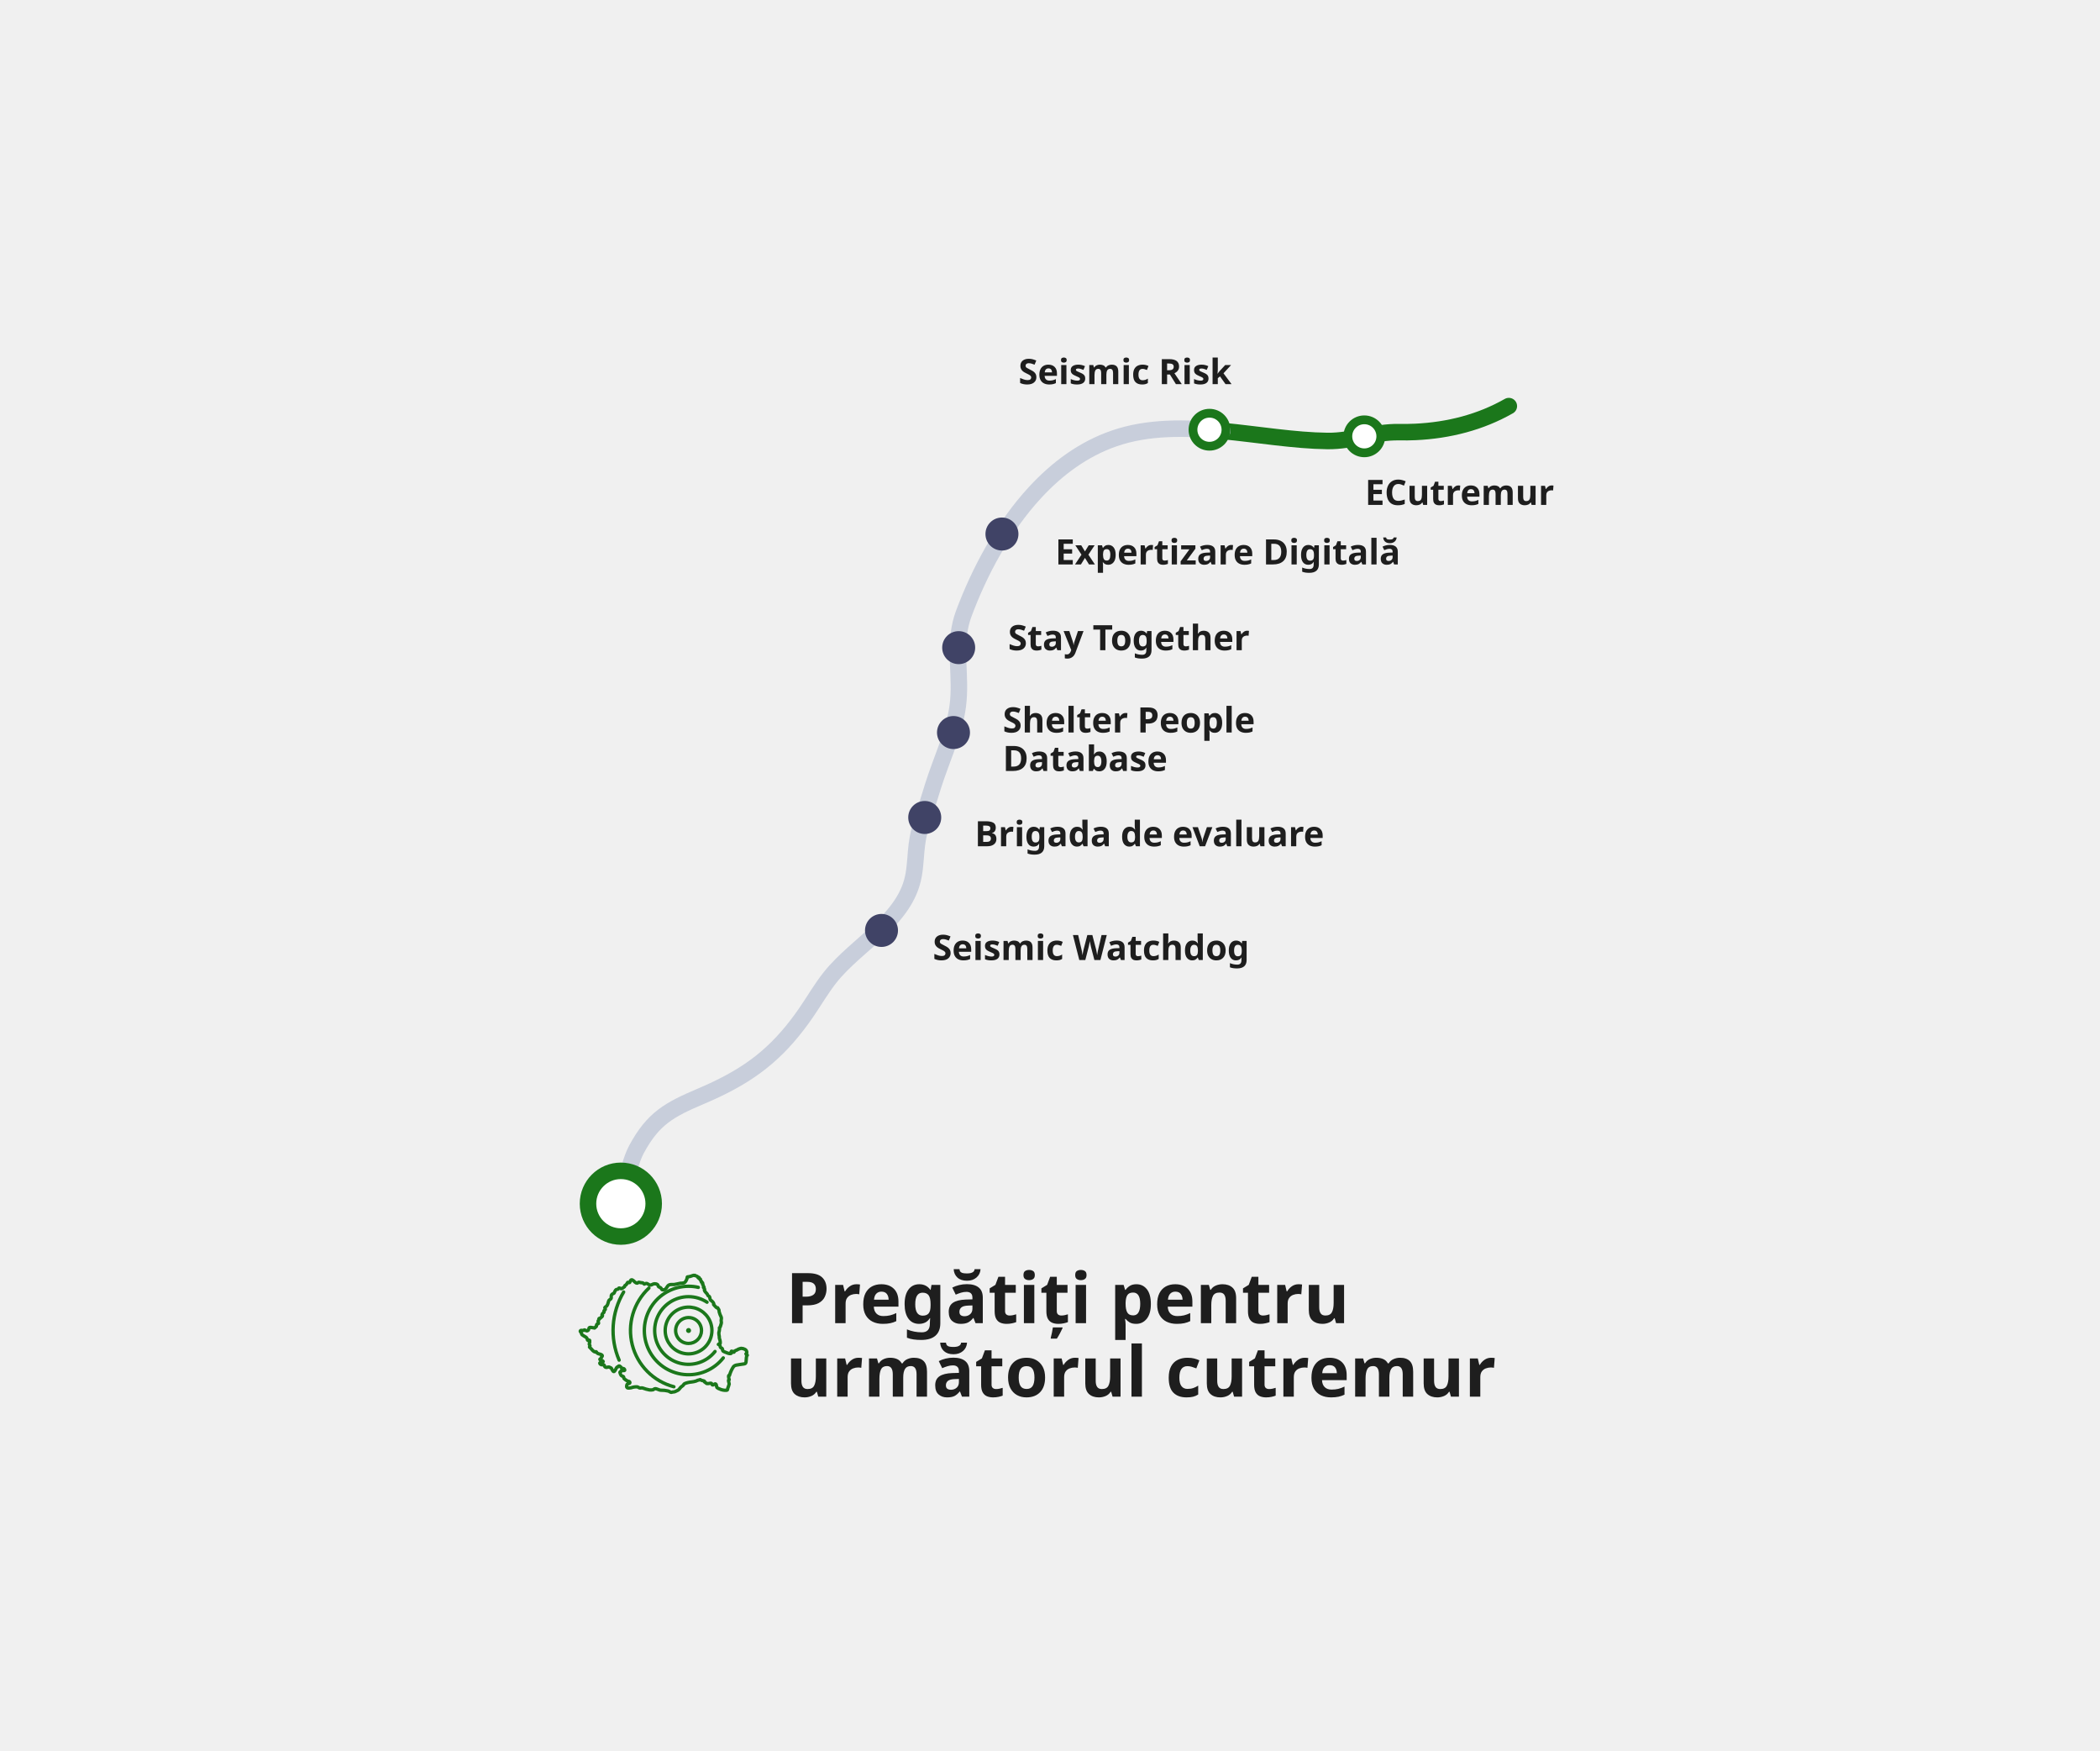
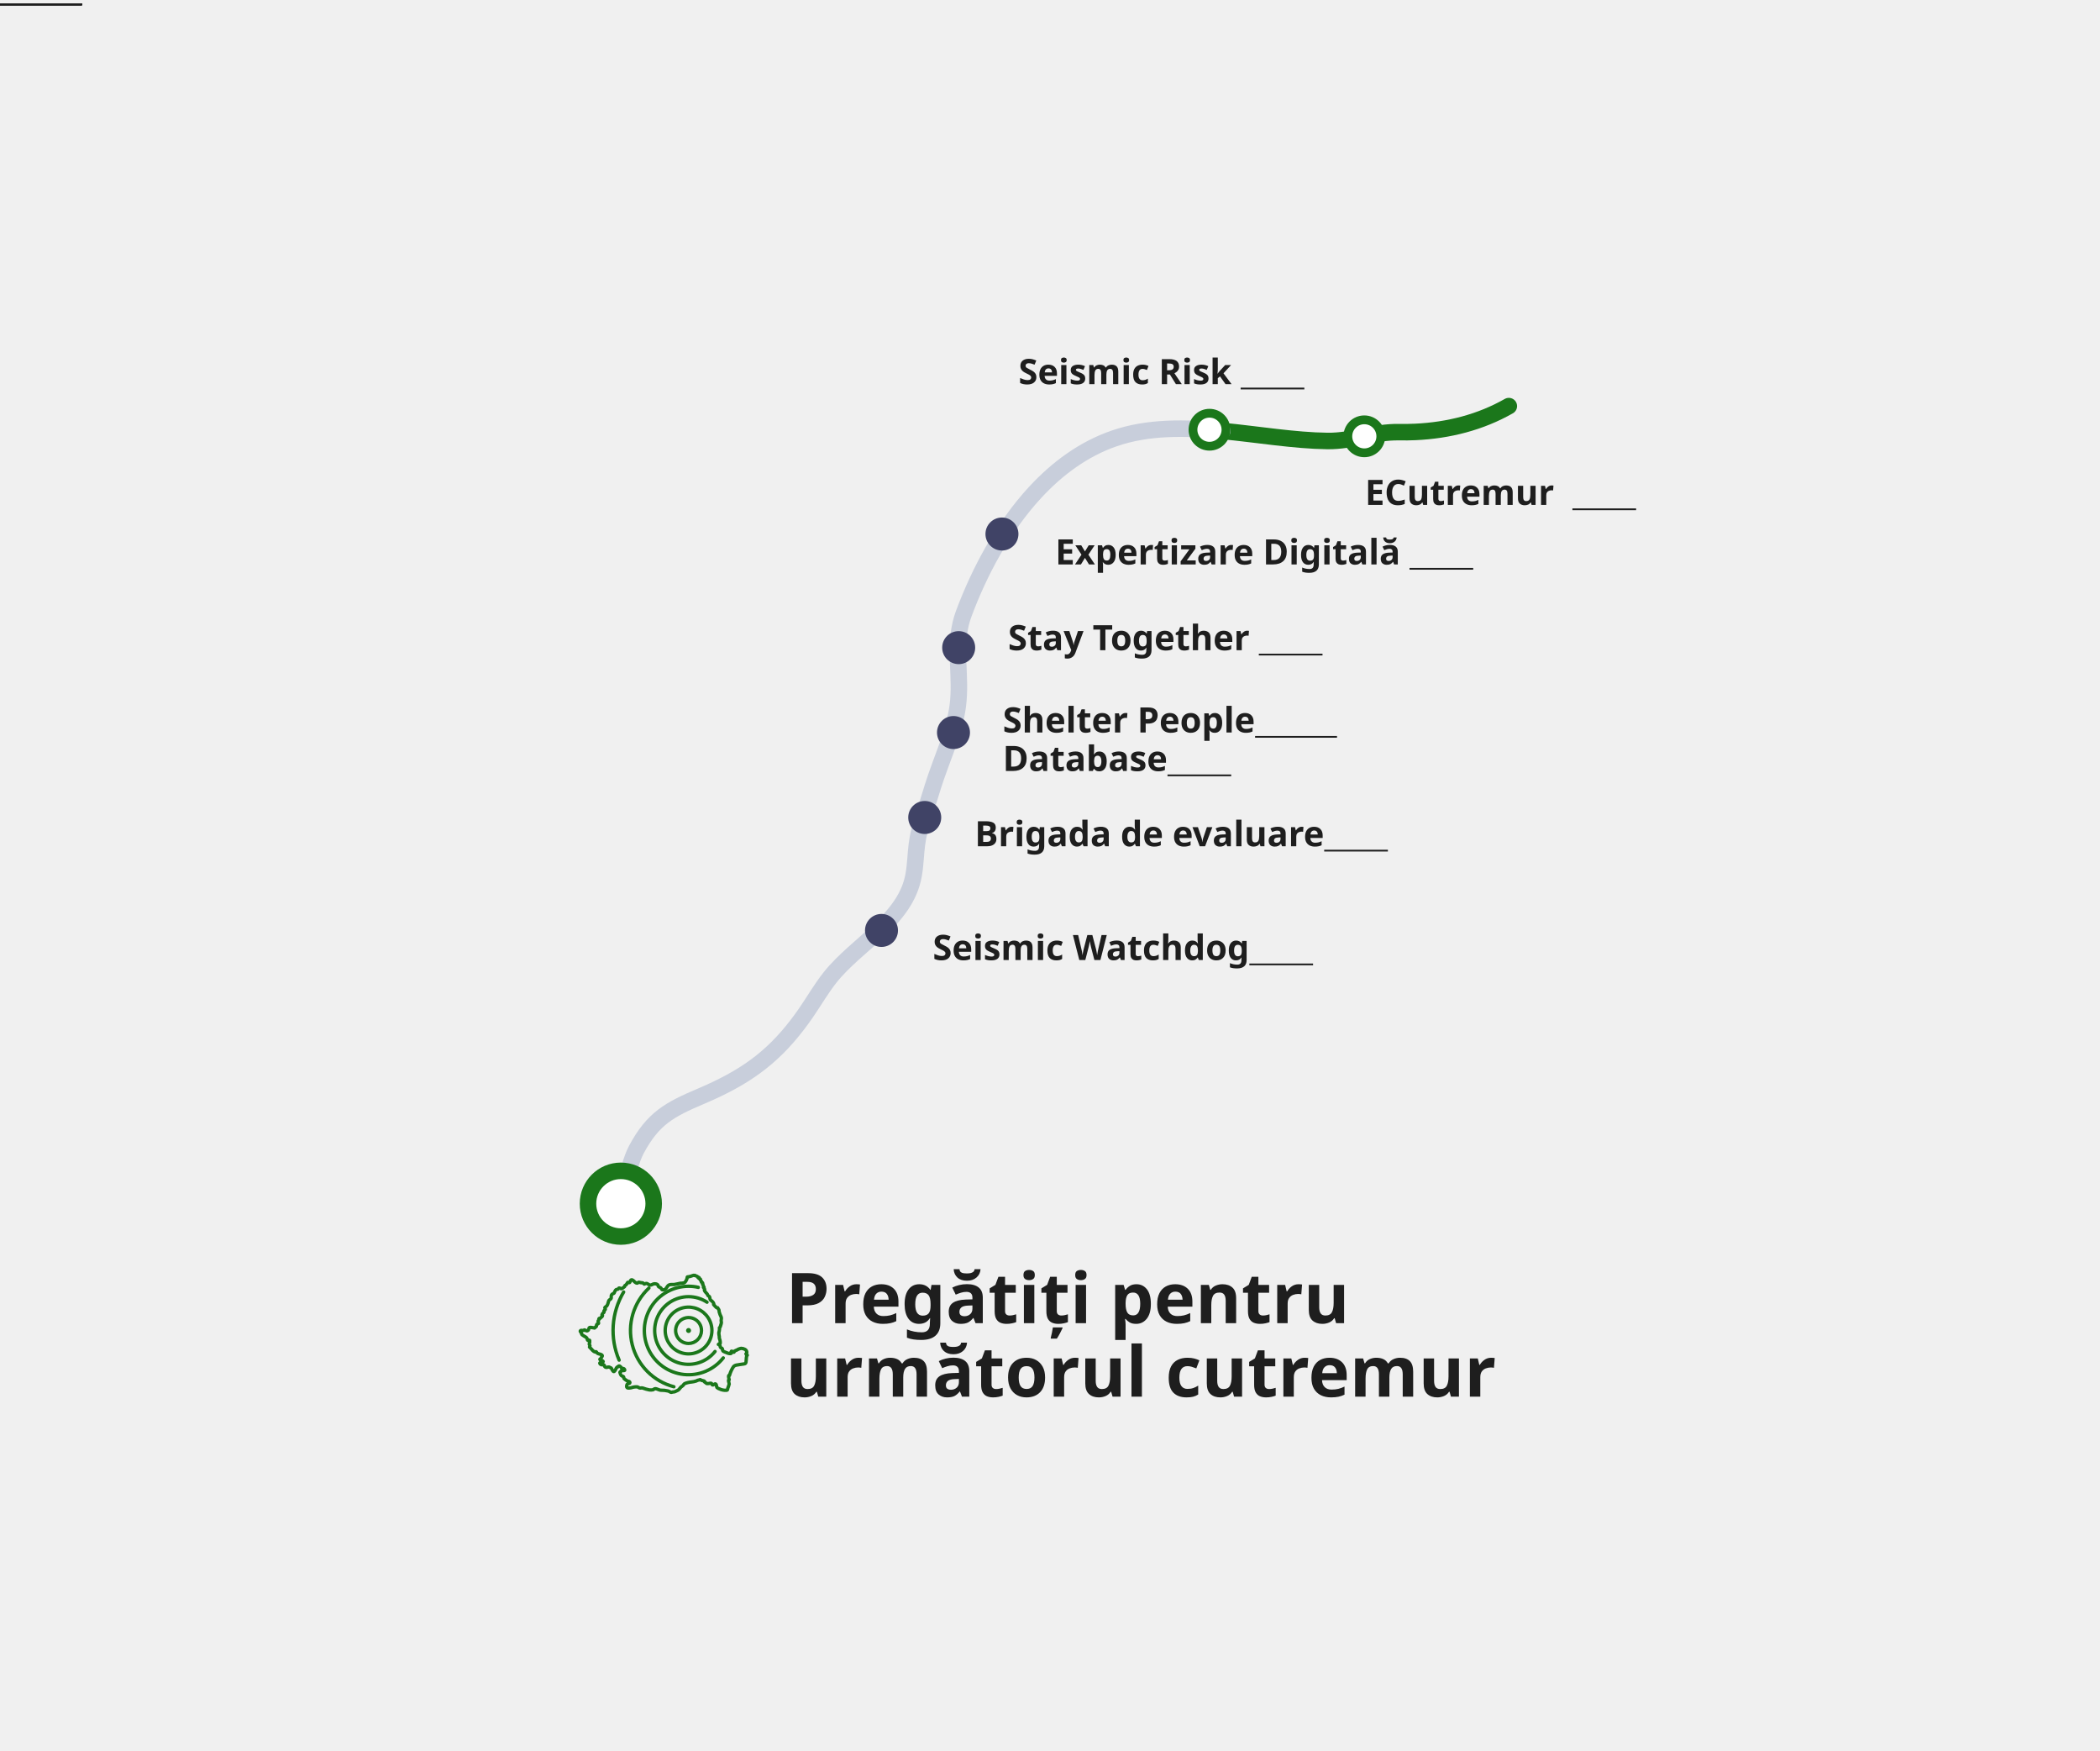
<svg xmlns="http://www.w3.org/2000/svg" width="1200" height="1000" viewBox="0 0 1200 1000" fill="none">
  <g id="segment-environment-02-pregatiti-pentru-urmatorul-cutremur">
    <g id="Group 1171">
      <g id="Group 1119">
        <path id="Vector" d="M862.188 232C846.105 241.172 827.861 245.872 808.863 246.751C805.797 246.902 802.731 246.927 799.641 246.877C784.764 246.625 773.154 252.104 758.554 251.928C739.556 251.702 719 248.183 698.494 246.198" stroke="#1B771B" stroke-width="9.428" stroke-miterlimit="10" stroke-linecap="round" stroke-linejoin="round" />
        <path id="Vector_2" d="M698.468 246.199C677.234 244.163 656.024 243.761 636.65 250.471C619.159 256.502 604.132 267.609 591.467 281.33C573.022 301.308 559.552 326.864 550.707 350.587C544.977 365.941 548.571 381.22 547.842 397.026C547.741 399.137 547.565 401.273 547.289 403.409C545.153 419.291 537.79 434.193 533.116 449.195C530.502 457.588 527.914 465.755 525.552 474.224C523.944 479.979 523.592 485.306 523.165 490.709C522.913 493.699 522.662 496.69 522.109 499.781C517.686 525.539 489.742 539.033 474.413 558.282C469.312 564.69 465.266 571.802 460.617 578.537C459.009 580.874 457.401 583.085 455.767 585.221C440.664 604.998 424.858 615.929 400.608 626.233C382.515 633.922 373.217 638.898 363.668 656.69C357.787 667.671 355.149 691.217 352.561 699.711" stroke="#C8CEDB" stroke-width="9.428" stroke-miterlimit="10" stroke-linecap="round" stroke-linejoin="round" />
        <path id="Vector_3" d="M354.772 706.421C365.139 706.421 373.544 698.016 373.544 687.649C373.544 677.282 365.139 668.877 354.772 668.877C344.404 668.877 336 677.282 336 687.649C336 698.016 344.404 706.421 354.772 706.421Z" fill="white" stroke="#1B771B" stroke-width="9.428" stroke-miterlimit="10" stroke-linecap="round" stroke-linejoin="round" />
        <path id="Vector_4" d="M503.715 540.968C508.919 540.968 513.138 536.749 513.138 531.545C513.138 526.34 508.919 522.121 503.715 522.121C498.51 522.121 494.291 526.34 494.291 531.545C494.291 536.749 498.51 540.968 503.715 540.968Z" fill="#404366" />
        <path id="Vector_5" d="M528.417 476.435C533.621 476.435 537.84 472.216 537.84 467.011C537.84 461.807 533.621 457.588 528.417 457.588C523.212 457.588 518.993 461.807 518.993 467.011C518.993 472.216 523.212 476.435 528.417 476.435Z" fill="#404366" />
        <path id="Vector_6" d="M544.851 427.911C550.056 427.911 554.275 423.692 554.275 418.487C554.275 413.283 550.056 409.063 544.851 409.063C539.647 409.063 535.428 413.283 535.428 418.487C535.428 423.692 539.647 427.911 544.851 427.911Z" fill="#404366" />
        <path id="Vector_7" d="M547.818 379.411C553.023 379.411 557.242 375.192 557.242 369.988C557.242 364.783 553.023 360.564 547.818 360.564C542.614 360.564 538.395 364.783 538.395 369.988C538.395 375.192 542.614 379.411 547.818 379.411Z" fill="#404366" />
        <path id="Vector_8" d="M572.545 314.5C577.749 314.5 581.968 310.281 581.968 305.077C581.968 299.872 577.749 295.653 572.545 295.653C567.34 295.653 563.121 299.872 563.121 305.077C563.121 310.281 567.34 314.5 572.545 314.5Z" fill="#404366" />
        <path id="Vector_9" d="M691.131 254.919C696.335 254.919 700.554 250.699 700.554 245.495C700.554 240.291 696.335 236.071 691.131 236.071C685.926 236.071 681.707 240.291 681.707 245.495C681.707 250.699 685.926 254.919 691.131 254.919Z" fill="white" stroke="#1B771B" stroke-width="5.026" stroke-miterlimit="10" stroke-linecap="round" stroke-linejoin="round" />
        <path id="Vector_10" d="M779.611 258.687C784.816 258.687 789.035 254.468 789.035 249.264C789.035 244.059 784.816 239.84 779.611 239.84C774.407 239.84 770.188 244.059 770.188 249.264C770.188 254.468 774.407 258.687 779.611 258.687Z" fill="white" stroke="#1B771B" stroke-width="5.026" stroke-miterlimit="10" stroke-linecap="round" stroke-linejoin="round" />
      </g>
-       <text class="btn-project" cursor="pointer" projectid="1" id="ECutremur" fill="#1E1E1E" xml:space="preserve" style="white-space: pre" font-family="Titillium Web" font-size="20" font-weight="600" letter-spacing="0px">
+       <text class="btn-project" text-decoration="underline" cursor="pointer" projectid="1" id="ECutremur" fill="#1E1E1E" xml:space="preserve" style="white-space: pre" font-family="Titillium Web" font-size="20" font-weight="600" letter-spacing="0px">
        <tspan x="780" y="288.45">ECutremur  </tspan>
      </text>
-       <text class="btn-project" cursor="pointer" projectid="2" id="Seismic Risk" fill="#1E1E1E" xml:space="preserve" style="white-space: pre" font-family="Titillium Web" font-size="20" font-weight="600" letter-spacing="0px">
+       <text class="btn-project" text-decoration="underline" cursor="pointer" projectid="2" id="Seismic Risk" fill="#1E1E1E" xml:space="preserve" style="white-space: pre" font-family="Titillium Web" font-size="20" font-weight="600" letter-spacing="0px">
        <tspan x="582" y="219.45">Seismic Risk</tspan>
      </text>
-       <text class="btn-project" cursor="pointer" projectid="3" id="Expertizare DigitalÄ" fill="#1E1E1E" xml:space="preserve" style="white-space: pre" font-family="Titillium Web" font-size="20" font-weight="600" letter-spacing="0px">
+       <text class="btn-project" text-decoration="underline" cursor="pointer" projectid="3" id="Expertizare DigitalÄ" fill="#1E1E1E" xml:space="preserve" style="white-space: pre" font-family="Titillium Web" font-size="20" font-weight="600" letter-spacing="0px">
        <tspan x="603" y="322.45">Expertizare Digitală </tspan>
      </text>
-       <text class="btn-project" cursor="pointer" projectid="4" id="Stay Together" fill="#1E1E1E" xml:space="preserve" style="white-space: pre" font-family="Titillium Web" font-size="20" font-weight="600" letter-spacing="0px">
+       <text class="btn-project" text-decoration="underline" cursor="pointer" projectid="4" id="Stay Together" fill="#1E1E1E" xml:space="preserve" style="white-space: pre" font-family="Titillium Web" font-size="20" font-weight="600" letter-spacing="0px">
        <tspan x="576" y="371.45">Stay Together</tspan>
      </text>
-       <text class="btn-project" cursor="pointer" projectid="5" id="Shelter Peopleâ¨Database" fill="#1E1E1E" xml:space="preserve" style="white-space: pre" font-family="Titillium Web" font-size="20" font-weight="600" letter-spacing="0px">
+       <text class="btn-project" text-decoration="underline" cursor="pointer" projectid="5" id="Shelter Peopleâ¨Database" fill="#1E1E1E" xml:space="preserve" style="white-space: pre" font-family="Titillium Web" font-size="20" font-weight="600" letter-spacing="0px">
        <tspan x="573" y="418.45">Shelter People </tspan>
        <tspan x="573" y="440.45">Database</tspan>
      </text>
-       <text class="btn-project" cursor="pointer" projectid="6" id="Brigada de evaluare" fill="#1E1E1E" xml:space="preserve" style="white-space: pre" font-family="Titillium Web" font-size="20" font-weight="600" letter-spacing="0px">
+       <text class="btn-project" text-decoration="underline" cursor="pointer" projectid="6" id="Brigada de evaluare" fill="#1E1E1E" xml:space="preserve" style="white-space: pre" font-family="Titillium Web" font-size="20" font-weight="600" letter-spacing="0px">
        <tspan x="557" y="483.45">Brigada de evaluare</tspan>
      </text>
-       <text class="btn-project" cursor="pointer" projectid="7" id="Seismic Watchdog" fill="#1E1E1E" xml:space="preserve" style="white-space: pre" font-family="Titillium Web" font-size="20" font-weight="600" letter-spacing="0px">
+       <text class="btn-project" text-decoration="underline" cursor="pointer" projectid="7" id="Seismic Watchdog" fill="#1E1E1E" xml:space="preserve" style="white-space: pre" font-family="Titillium Web" font-size="20" font-weight="600" letter-spacing="0px">
        <tspan x="533" y="548.45">SeismicWatchdog</tspan>
      </text>
      <text id="PregÄtiÈi pentru â¨urmÄtorul cutremur" fill="#1E1E1E" xml:space="preserve" style="white-space: pre" font-family="Titillium Web" font-size="40" font-weight="600" letter-spacing="0px">
        <tspan x="449" y="755.9">Pregătiți pentru  </tspan>
        <tspan x="449" y="797.9">următorul cutremur</tspan>
      </text>
      <g id="icon-pregatiti-pentru-urmatorul-cutremur 1">
        <path id="Vector_11" d="M416.999 785.269C416.999 785.43 416.886 785.591 416.87 785.768C415.807 785.188 416.628 788.007 416.677 788.248C415.823 787.942 416.677 790.246 416.677 790.648C416.464 791.487 416.195 792.31 415.871 793.113C415.71 793.966 415.871 794.224 414.937 794.256C413.612 794.307 412.296 794.031 411.104 793.451C410.57 793.296 410.08 793.02 409.67 792.645C409.364 792.227 409.525 791.035 408.978 790.68C408.43 790.326 407.979 791.083 407.625 791.164C406.562 791.389 407.094 790.616 406.417 790.246C406.095 790.085 405.386 790.358 405 790.374C404.61 790.431 404.214 790.431 403.824 790.374C403.599 790.278 403.599 790.181 403.405 790.052C403.248 789.949 403.098 789.836 402.954 789.714C402.809 789.585 402.697 789.601 402.552 789.456C402.407 789.311 402.552 789.118 402.552 789.102C402.149 788.78 401.537 788.812 400.941 788.587C400.683 788.587 400.458 788.232 400.2 788.168C399.942 788.104 399.846 788.297 399.636 788.313C398.968 788.416 398.324 788.639 397.736 788.973C396.871 789.247 395.981 789.43 395.079 789.521C393.773 789.624 392.491 789.928 391.278 790.423C390.73 790.68 390.666 791.115 390.295 791.502C389.925 791.889 389.345 792.13 388.975 792.565C388.266 793.402 387.831 794.176 386.8 794.514C386.412 794.664 386.036 794.842 385.673 795.045C385.258 795.158 384.831 795.223 384.401 795.238C383.756 795.367 383.643 795.593 382.983 795.238C382.59 794.955 382.148 794.747 381.679 794.626C380.385 794.327 379.06 794.187 377.733 794.208C376.525 794.208 375.414 793.241 374.302 793.354C373.851 793.354 373.577 793.821 373.159 793.95C372.507 794.079 371.839 794.112 371.178 794.047C369.854 793.803 368.556 793.442 367.296 792.967C366.7 792.774 366.411 792.967 365.814 792.967C365.219 792.967 364.751 792.436 364.204 792.307C363.006 792.219 361.803 792.389 360.677 792.807C359.259 793.048 357.697 793.306 358.148 791.454C358.325 790.713 358.422 790.713 359.082 790.487C359.743 790.262 360.194 790.133 359.855 789.489C359.678 789.118 358.97 789.15 358.583 788.957C357.94 788.623 357.34 788.212 356.795 787.733C356.248 787.266 356.618 787.266 356.377 786.702C356.135 786.139 356.022 786.38 355.539 786.155C355.113 785.968 354.777 785.621 354.605 785.188C354.605 785.043 354.251 784.27 354.251 784.19C354.251 783.594 354.396 783.836 354.653 783.562C354.911 783.288 354.895 783.562 354.975 783.433C355.056 783.304 354.975 783.159 354.975 783.095C355.281 782.805 355.201 782.644 355.732 782.724C356.264 782.805 356.264 783.224 356.715 782.982C357.166 782.74 357.037 782.595 356.86 782.273C356.538 781.694 356.087 781.903 355.555 781.71C355.024 781.516 354.379 780.099 353.59 780.389C353.397 780.389 353.252 780.776 353.075 780.888C352.898 781.001 352.672 780.888 352.559 781.049C352.228 781.442 351.966 781.888 351.786 782.37C351.19 783.433 350.804 784.158 350.047 782.918C349.882 782.683 349.737 782.435 349.612 782.177C349.322 781.468 349.258 781.5 348.581 781.21C347.905 780.92 348.066 780.92 347.583 780.969C347.1 781.017 346.439 781.42 345.827 780.969C345.215 780.518 345.505 780.083 345.151 779.777C344.797 779.471 344.152 779.777 343.669 779.632C343.186 779.487 342.365 778.956 342.88 778.504C343.395 778.053 345.715 778.36 344.184 777.345C343.862 777.152 342.703 776.894 342.783 776.54C342.864 776.185 343.17 776.379 343.331 776.185C343.486 775.993 343.606 775.775 343.685 775.541C343.766 775.38 343.685 775.235 343.766 775.074C343.857 775.016 343.954 774.967 344.056 774.929C344.201 774.51 344.313 774.43 343.798 773.995C343.283 773.56 342.026 773.576 341.334 773.061C341.06 772.851 340.931 772.336 340.593 772.207C340.255 772.078 340.384 772.465 340.287 772.433L339.981 772.304C339.047 772.127 338.274 771.031 337.662 770.371C337.662 770.371 336.889 769.791 336.872 769.727C336.728 769.389 337.146 769.26 337.13 768.873C337.114 768.487 336.744 768.261 336.711 767.891C336.769 767.541 336.855 767.196 336.969 766.86C337.009 766.502 337.009 766.14 336.969 765.781C336.728 765.362 336.679 765.781 336.518 765.781C336.357 765.781 336.405 766.087 335.954 765.781C335.503 765.475 335.665 765.04 335.471 764.67C335.02 763.848 334.36 763.687 333.651 763.22C333.289 763.028 332.948 762.795 332.637 762.528C332.331 762.205 332.315 761.69 332.089 761.32C331.864 760.949 331.155 760.466 331.912 760.063C332.221 760.007 332.537 760.007 332.846 760.063C333.055 760.08 333.265 760.08 333.474 760.063C333.587 760.063 333.619 759.79 333.716 759.774C334.489 759.645 335.149 760.772 336.003 760.047C336.003 760.047 336.438 759.403 336.405 759.484C336.441 759.207 336.511 758.937 336.615 758.678C336.985 758.066 337.887 758.372 338.37 758.437C338.853 758.501 339.079 758.566 339.304 758.566C339.53 758.566 339.449 758.759 339.739 758.678C340.029 758.598 340.11 758.211 340.255 758.082C340.4 757.954 340.545 758.082 340.722 757.841C340.899 757.599 340.802 757.245 340.867 756.955C341.124 756.037 341.447 756.665 341.897 756.166C342.348 755.667 341.64 755.248 341.753 754.781C341.753 754.571 342.059 754.41 342.139 754.185C342.22 753.959 342.139 753.476 342.316 753.251C342.493 753.025 342.735 753.251 342.977 753.138C343.218 753.025 343.25 752.784 343.428 752.623C343.605 752.462 344.265 752.139 344.297 751.608C344.297 751.608 343.975 751.415 343.959 751.238C344.018 751.013 344.105 750.797 344.217 750.593C344.474 750.094 344.909 750.078 345.119 749.707C345.328 749.337 345.038 749.144 345.119 748.854C345.199 748.564 346.004 748.435 345.908 747.71C345.908 747.517 345.57 747.308 345.57 747.227C345.57 746.712 346.375 746.47 346.665 746.148C347.067 745.64 347.343 745.044 347.47 744.409C347.558 744.01 347.671 743.617 347.808 743.233C348.114 742.524 348.501 742.54 348.952 742.106C349.773 741.332 348.726 740.157 349.87 739.319C350.224 739.045 350.675 738.981 350.949 738.675C351.08 738.409 351.193 738.135 351.287 737.854C351.593 737.274 351.803 736.694 352.576 736.565C353.349 736.436 352.914 736.662 353.461 736.163C353.703 735.937 353.461 735.824 353.928 735.824C354.396 735.824 354.573 736.211 354.943 736.227C355.314 736.243 355.7 735.953 356.054 735.679C356.374 735.494 356.671 735.272 356.94 735.019C357.021 734.922 356.94 734.584 357.15 734.359C357.359 734.133 357.568 734.198 357.713 734.053C357.903 733.836 358.075 733.604 358.229 733.36C358.358 733.183 358.631 732.539 358.712 732.507C358.792 732.474 359.227 732.941 359.678 732.748C360.129 732.555 360.065 731.572 360.564 731.234C361.063 730.896 361.595 731.363 361.949 731.621C362.69 732.184 363.238 733.231 364.301 732.99C364.413 732.99 364.526 732.651 364.687 732.603C365.17 732.41 365.718 732.7 366.201 732.764C366.684 732.829 367.167 732.764 367.683 733.119C367.86 733.264 367.956 733.537 368.118 733.586C368.279 733.634 368.842 733.231 369.165 733.199C370.163 733.102 370.775 734.262 371.806 734.149C372.308 734.001 372.794 733.801 373.255 733.553C373.693 733.367 374.181 733.333 374.64 733.457C374.895 733.469 375.144 733.538 375.37 733.658C375.595 733.777 375.792 733.945 375.945 734.149C376.235 734.632 375.945 734.842 376.589 735.212C377.233 735.583 377.395 735.502 377.765 735.969C378.135 736.436 378.103 736.952 378.957 736.887C380.648 736.775 380.712 735.663 381.647 734.584C382.581 733.505 384.255 733.924 385.319 733.811C386.382 733.698 387.606 733.296 388.781 733.102C389.297 733.102 389.876 733.102 390.392 732.957C390.624 732.954 390.852 732.896 391.056 732.787C391.261 732.677 391.436 732.52 391.568 732.329C392.215 731.545 392.618 730.587 392.727 729.575C392.738 729.541 392.759 729.512 392.789 729.491C392.818 729.471 392.853 729.461 392.888 729.463C393.553 729.417 394.208 729.281 394.837 729.06C395.288 728.963 395.836 728.625 396.27 728.577C396.705 728.528 396.866 728.834 397.076 728.577C397.188 728.851 397.253 728.754 397.494 728.818C397.728 728.856 397.952 728.938 398.155 729.06C398.397 729.189 398.847 729.382 398.864 729.865C399.234 729.285 400.039 730.316 399.443 730.413C399.669 730.848 400.055 730.413 400.265 730.815C400.265 730.815 400.152 731.234 400.265 731.395C400.377 731.556 400.732 731.814 400.893 732.104C401.054 732.394 400.7 732.329 400.78 732.442C400.86 732.555 400.99 732.442 401.183 732.587C401.376 732.732 401.746 732.925 401.392 733.28C401.924 733.505 401.392 733.618 401.489 733.811C401.585 734.004 401.891 734.069 401.891 734.407C401.891 734.745 401.891 734.987 402.31 735.277C402.181 735.277 402.085 735.438 401.956 735.486C402.23 735.744 403.067 736.855 402.503 736.968C402.713 738.127 404.001 738.739 404.323 739.657C404.517 740.205 404.581 740.205 405.016 740.479C405.451 740.753 405.419 740.64 405.531 741.026C405.531 741.026 405.628 741.494 405.628 741.542C405.645 741.745 405.688 741.945 405.757 742.138C405.982 742.766 406.224 742.846 406.691 743.201C407.158 743.555 408.301 744.811 407.77 745.246C407.915 745.439 408.221 745.778 408.301 745.858L408.656 746.229C408.978 746.583 409.59 747.388 410.105 747.114C410.266 747.614 410.701 747.936 410.846 748.467C410.991 748.999 410.846 749.112 410.975 749.498C411.234 750.488 411.607 751.445 412.086 752.349C412.424 753.202 412.086 753.621 412.086 754.346C412.086 755.071 412.376 755.586 412.086 756.295C411.943 756.879 411.765 757.455 411.555 758.018C411.555 758.163 411.249 758.308 411.168 758.437C410.927 758.872 411.168 758.646 411.168 759.194C411.101 759.94 410.966 760.678 410.766 761.4C410.769 762.106 410.856 762.808 411.023 763.494C411.044 763.724 411.044 763.956 411.023 764.187C411.09 764.674 411.219 765.15 411.41 765.604C411.561 766.214 411.61 766.846 411.555 767.472C411.329 767.746 410.798 767.585 410.492 768.036C410.703 768.098 410.899 768.203 411.068 768.345C411.237 768.486 411.375 768.66 411.474 768.857C411.635 769.244 411.474 769.485 411.797 769.84C412.118 770.194 412.489 770.033 412.747 770.484C413.004 770.935 412.747 771.434 413.133 771.805C413.52 772.175 414.824 772.61 415.533 772.9C416.241 773.19 417.45 773.592 417.949 773.029C417.289 772.9 417.643 772.497 417.836 772.255C418.029 772.014 417.723 771.949 418.174 771.901C418.41 771.985 418.637 772.093 418.851 772.223C419.092 772.336 419.092 772.61 419.414 772.481C419.737 772.352 419.414 772.078 419.608 771.949C420.07 771.662 420.561 771.425 421.073 771.241C421.647 770.857 422.286 770.579 422.958 770.419C423.148 770.364 423.342 770.321 423.537 770.291C424.281 770.306 425.01 770.499 425.663 770.854C425.968 771.003 426.228 771.231 426.415 771.515C426.602 771.798 426.709 772.126 426.726 772.465C426.726 772.835 426.726 773.528 426.259 773.415C426.388 773.769 426.565 774.236 427.032 774.204C426.388 774.687 426.469 776.362 426.388 777.135C426.308 777.909 426.388 778.746 425.696 779.036C425.003 779.326 423.666 779.31 422.845 779.519C421.476 779.857 420.123 779.632 419.108 780.792C418.193 782.174 417.482 783.682 416.999 785.269Z" stroke="#1B771B" stroke-width="1.929" stroke-linecap="round" stroke-linejoin="round" />
        <path id="Vector_12" d="M353.785 777.023C351.123 770.791 349.969 764.02 350.416 757.259C350.864 750.497 352.901 743.937 356.362 738.111" stroke="#1B771B" stroke-width="1.929" stroke-linecap="round" stroke-linejoin="round" />
        <path id="Vector_13" d="M385.078 792.226C379.331 790.725 374.093 787.709 369.909 783.492C365.725 779.276 362.749 774.015 361.291 768.257C359.834 762.499 359.948 756.455 361.622 750.756C363.296 745.057 366.468 739.911 370.808 735.856" stroke="#1B771B" stroke-width="1.929" stroke-linecap="round" stroke-linejoin="round" />
        <path id="Vector_14" d="M413.296 775.749C410.644 779.11 407.181 781.742 403.232 783.398C399.284 785.054 394.98 785.679 390.723 785.216C386.467 784.752 382.398 783.215 378.899 780.748C375.399 778.28 372.584 774.965 370.718 771.112C368.851 767.258 367.994 762.994 368.227 758.719C368.46 754.444 369.775 750.298 372.05 746.67C374.324 743.043 377.483 740.053 381.23 737.981C384.977 735.909 389.188 734.823 393.47 734.824C395.345 734.819 397.215 735.03 399.043 735.452" stroke="#1B771B" stroke-width="1.929" stroke-linecap="round" stroke-linejoin="round" />
        <path id="Vector_15" d="M408.59 772.079C406.265 775.021 403.135 777.223 399.581 778.416C396.027 779.61 392.202 779.744 388.573 778.802C384.944 777.861 381.667 775.884 379.142 773.112C376.617 770.341 374.952 766.895 374.351 763.194C373.75 759.494 374.238 755.698 375.756 752.27C377.274 748.842 379.756 745.929 382.9 743.887C386.045 741.845 389.715 740.761 393.464 740.768C397.213 740.775 400.879 741.873 404.016 743.927" stroke="#1B771B" stroke-width="1.929" stroke-linecap="round" stroke-linejoin="round" />
        <path id="Vector_16" d="M393.466 773.448C390.822 773.448 388.237 772.663 386.04 771.192C383.842 769.721 382.131 767.631 381.123 765.187C380.115 762.743 379.855 760.054 380.377 757.462C380.899 754.87 382.178 752.491 384.053 750.627C385.929 748.763 388.315 747.498 390.911 746.992C393.506 746.485 396.193 746.761 398.631 747.784C401.07 748.807 403.149 750.531 404.607 752.737C406.064 754.943 406.833 757.533 406.817 760.177C406.792 763.703 405.374 767.076 402.874 769.561C400.373 772.047 396.992 773.444 393.466 773.448Z" stroke="#1B771B" stroke-width="1.929" stroke-linecap="round" stroke-linejoin="round" />
        <path id="Vector_17" d="M393.468 767.489C392.003 767.489 390.57 767.053 389.353 766.237C388.136 765.421 387.188 764.262 386.631 762.906C386.074 761.551 385.932 760.06 386.224 758.624C386.516 757.188 387.228 755.871 388.27 754.84C389.312 753.81 390.637 753.112 392.076 752.836C393.515 752.56 395.004 752.718 396.353 753.29C397.703 753.862 398.852 754.822 399.654 756.048C400.457 757.274 400.877 758.711 400.861 760.177C400.835 762.122 400.046 763.979 398.663 765.347C397.28 766.715 395.414 767.485 393.468 767.489Z" stroke="#1B771B" stroke-width="1.929" stroke-linecap="round" stroke-linejoin="round" />
        <path id="Vector_18" d="M393.468 761.53C394.26 761.53 394.902 760.888 394.902 760.096C394.902 759.304 394.26 758.663 393.468 758.663C392.677 758.663 392.035 759.304 392.035 760.096C392.035 760.888 392.677 761.53 393.468 761.53Z" fill="#1B771B" />
      </g>
    </g>
  </g>
</svg>
